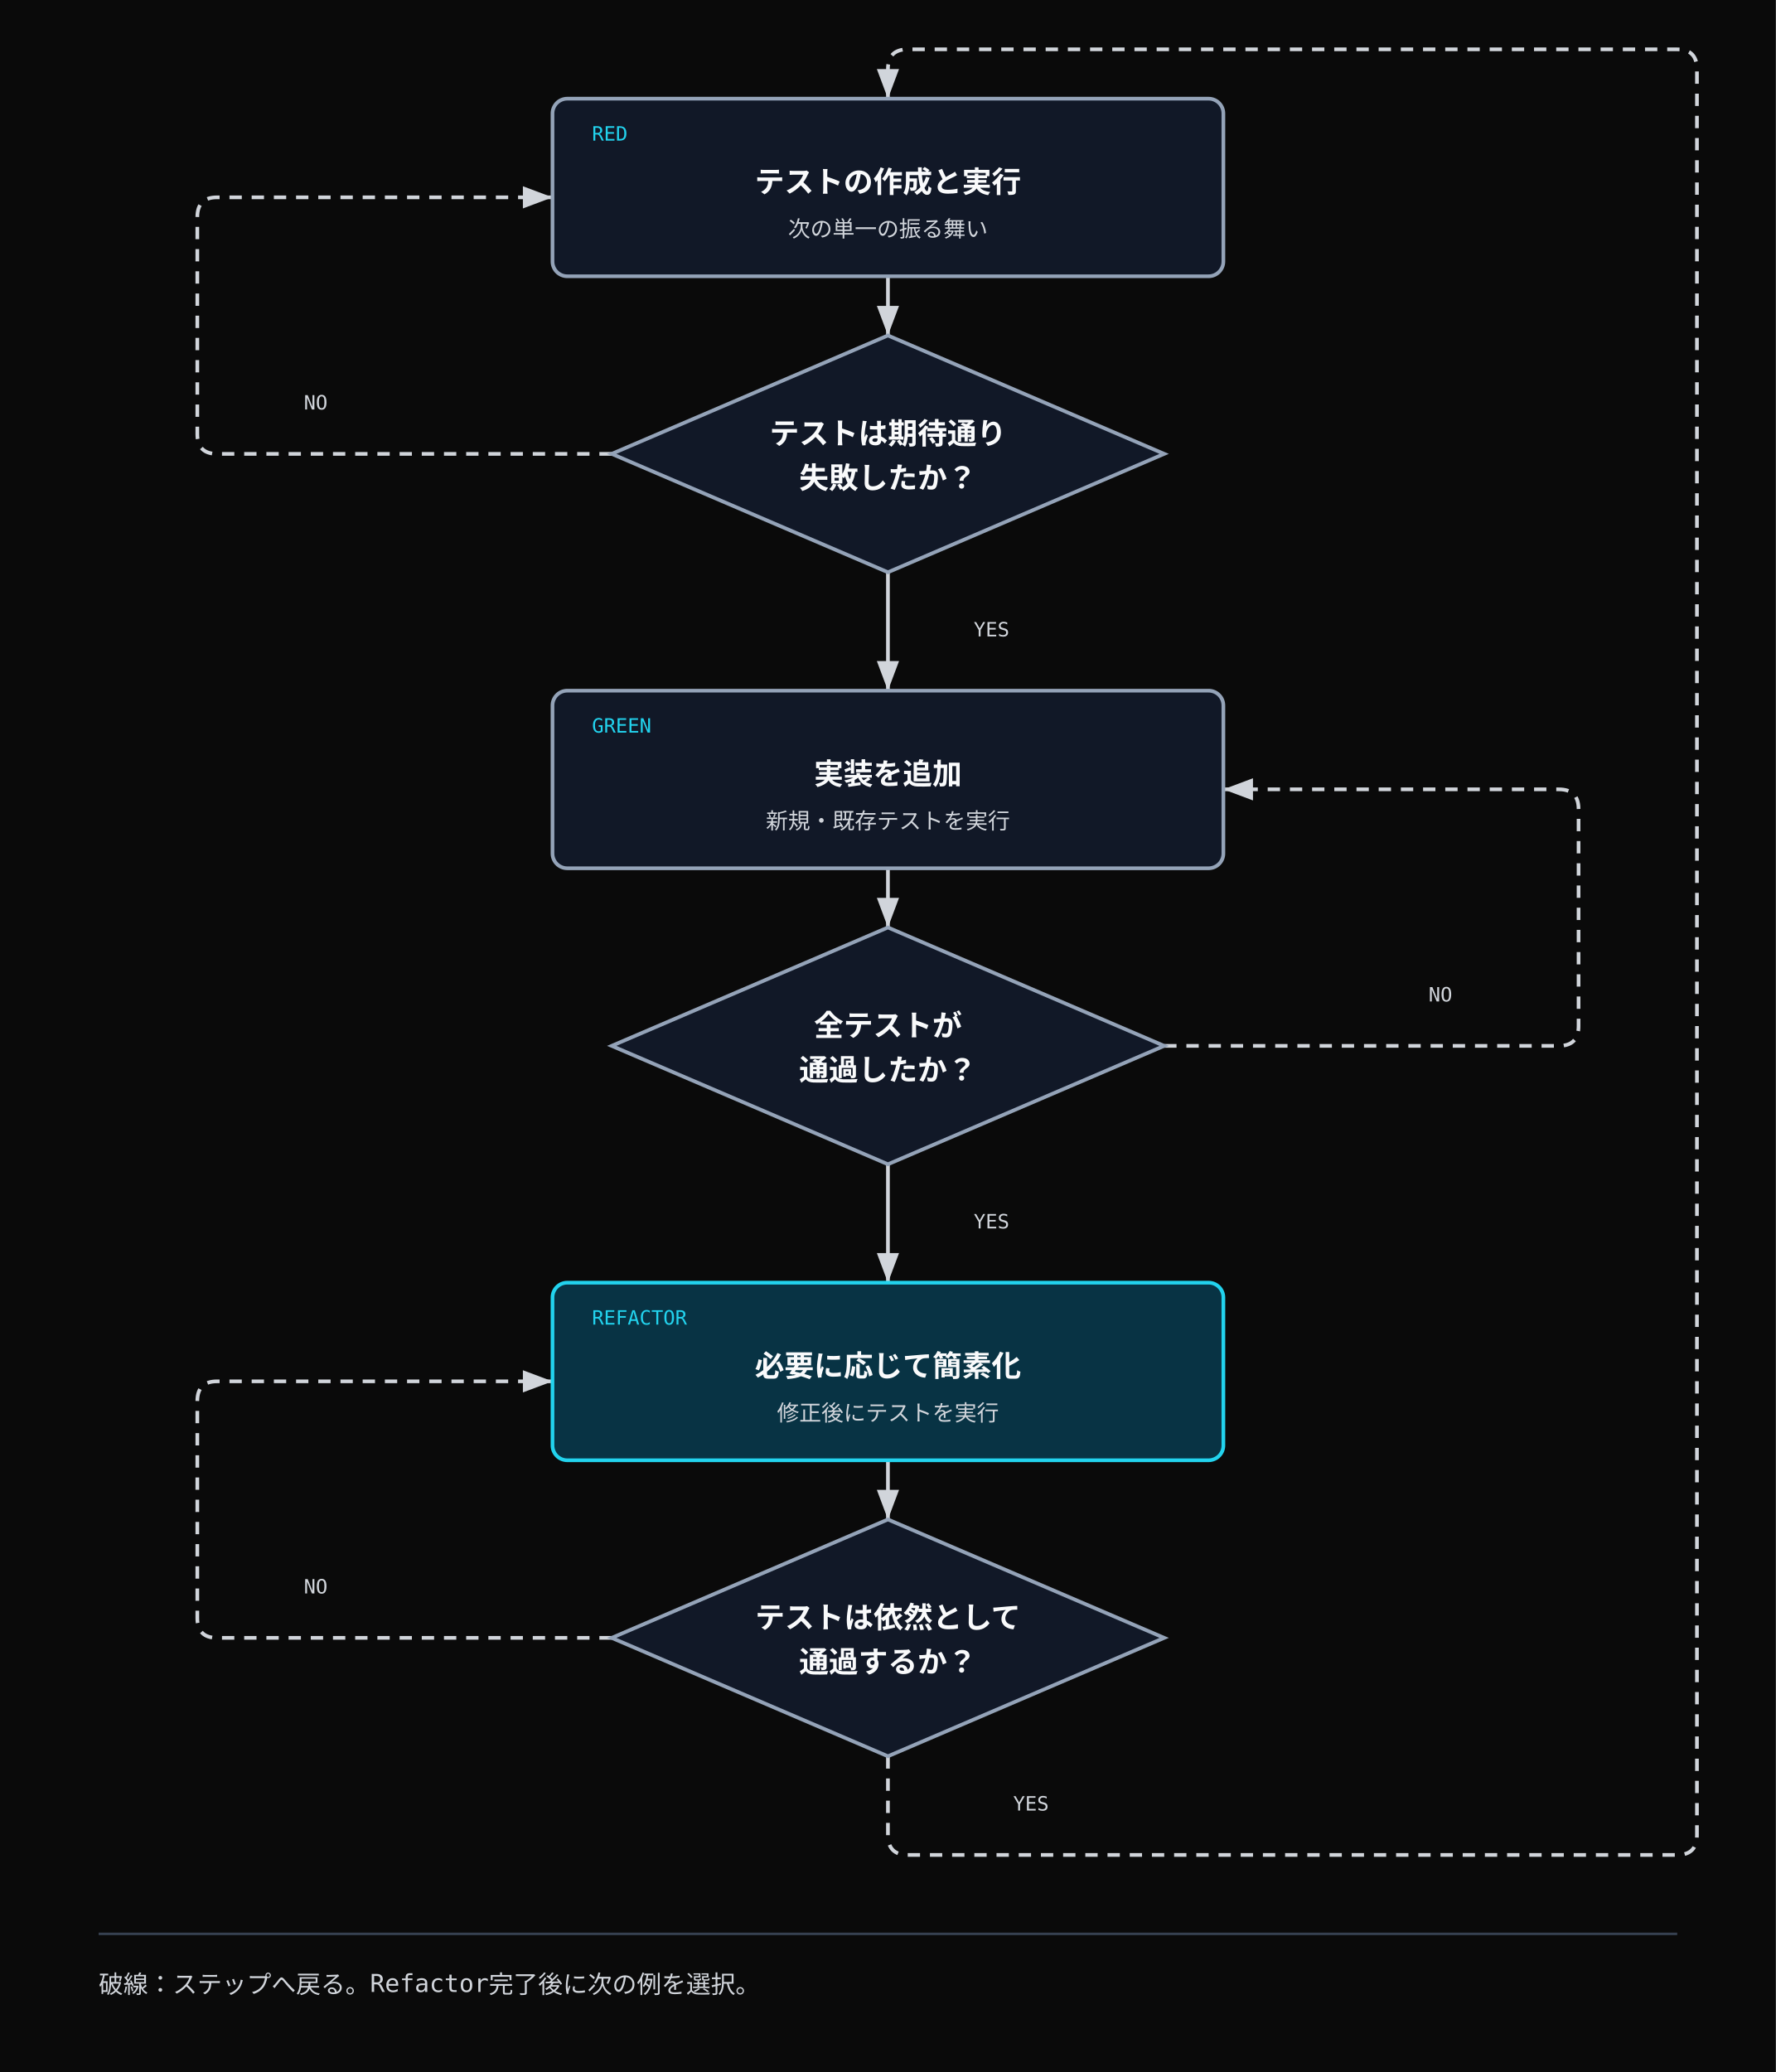
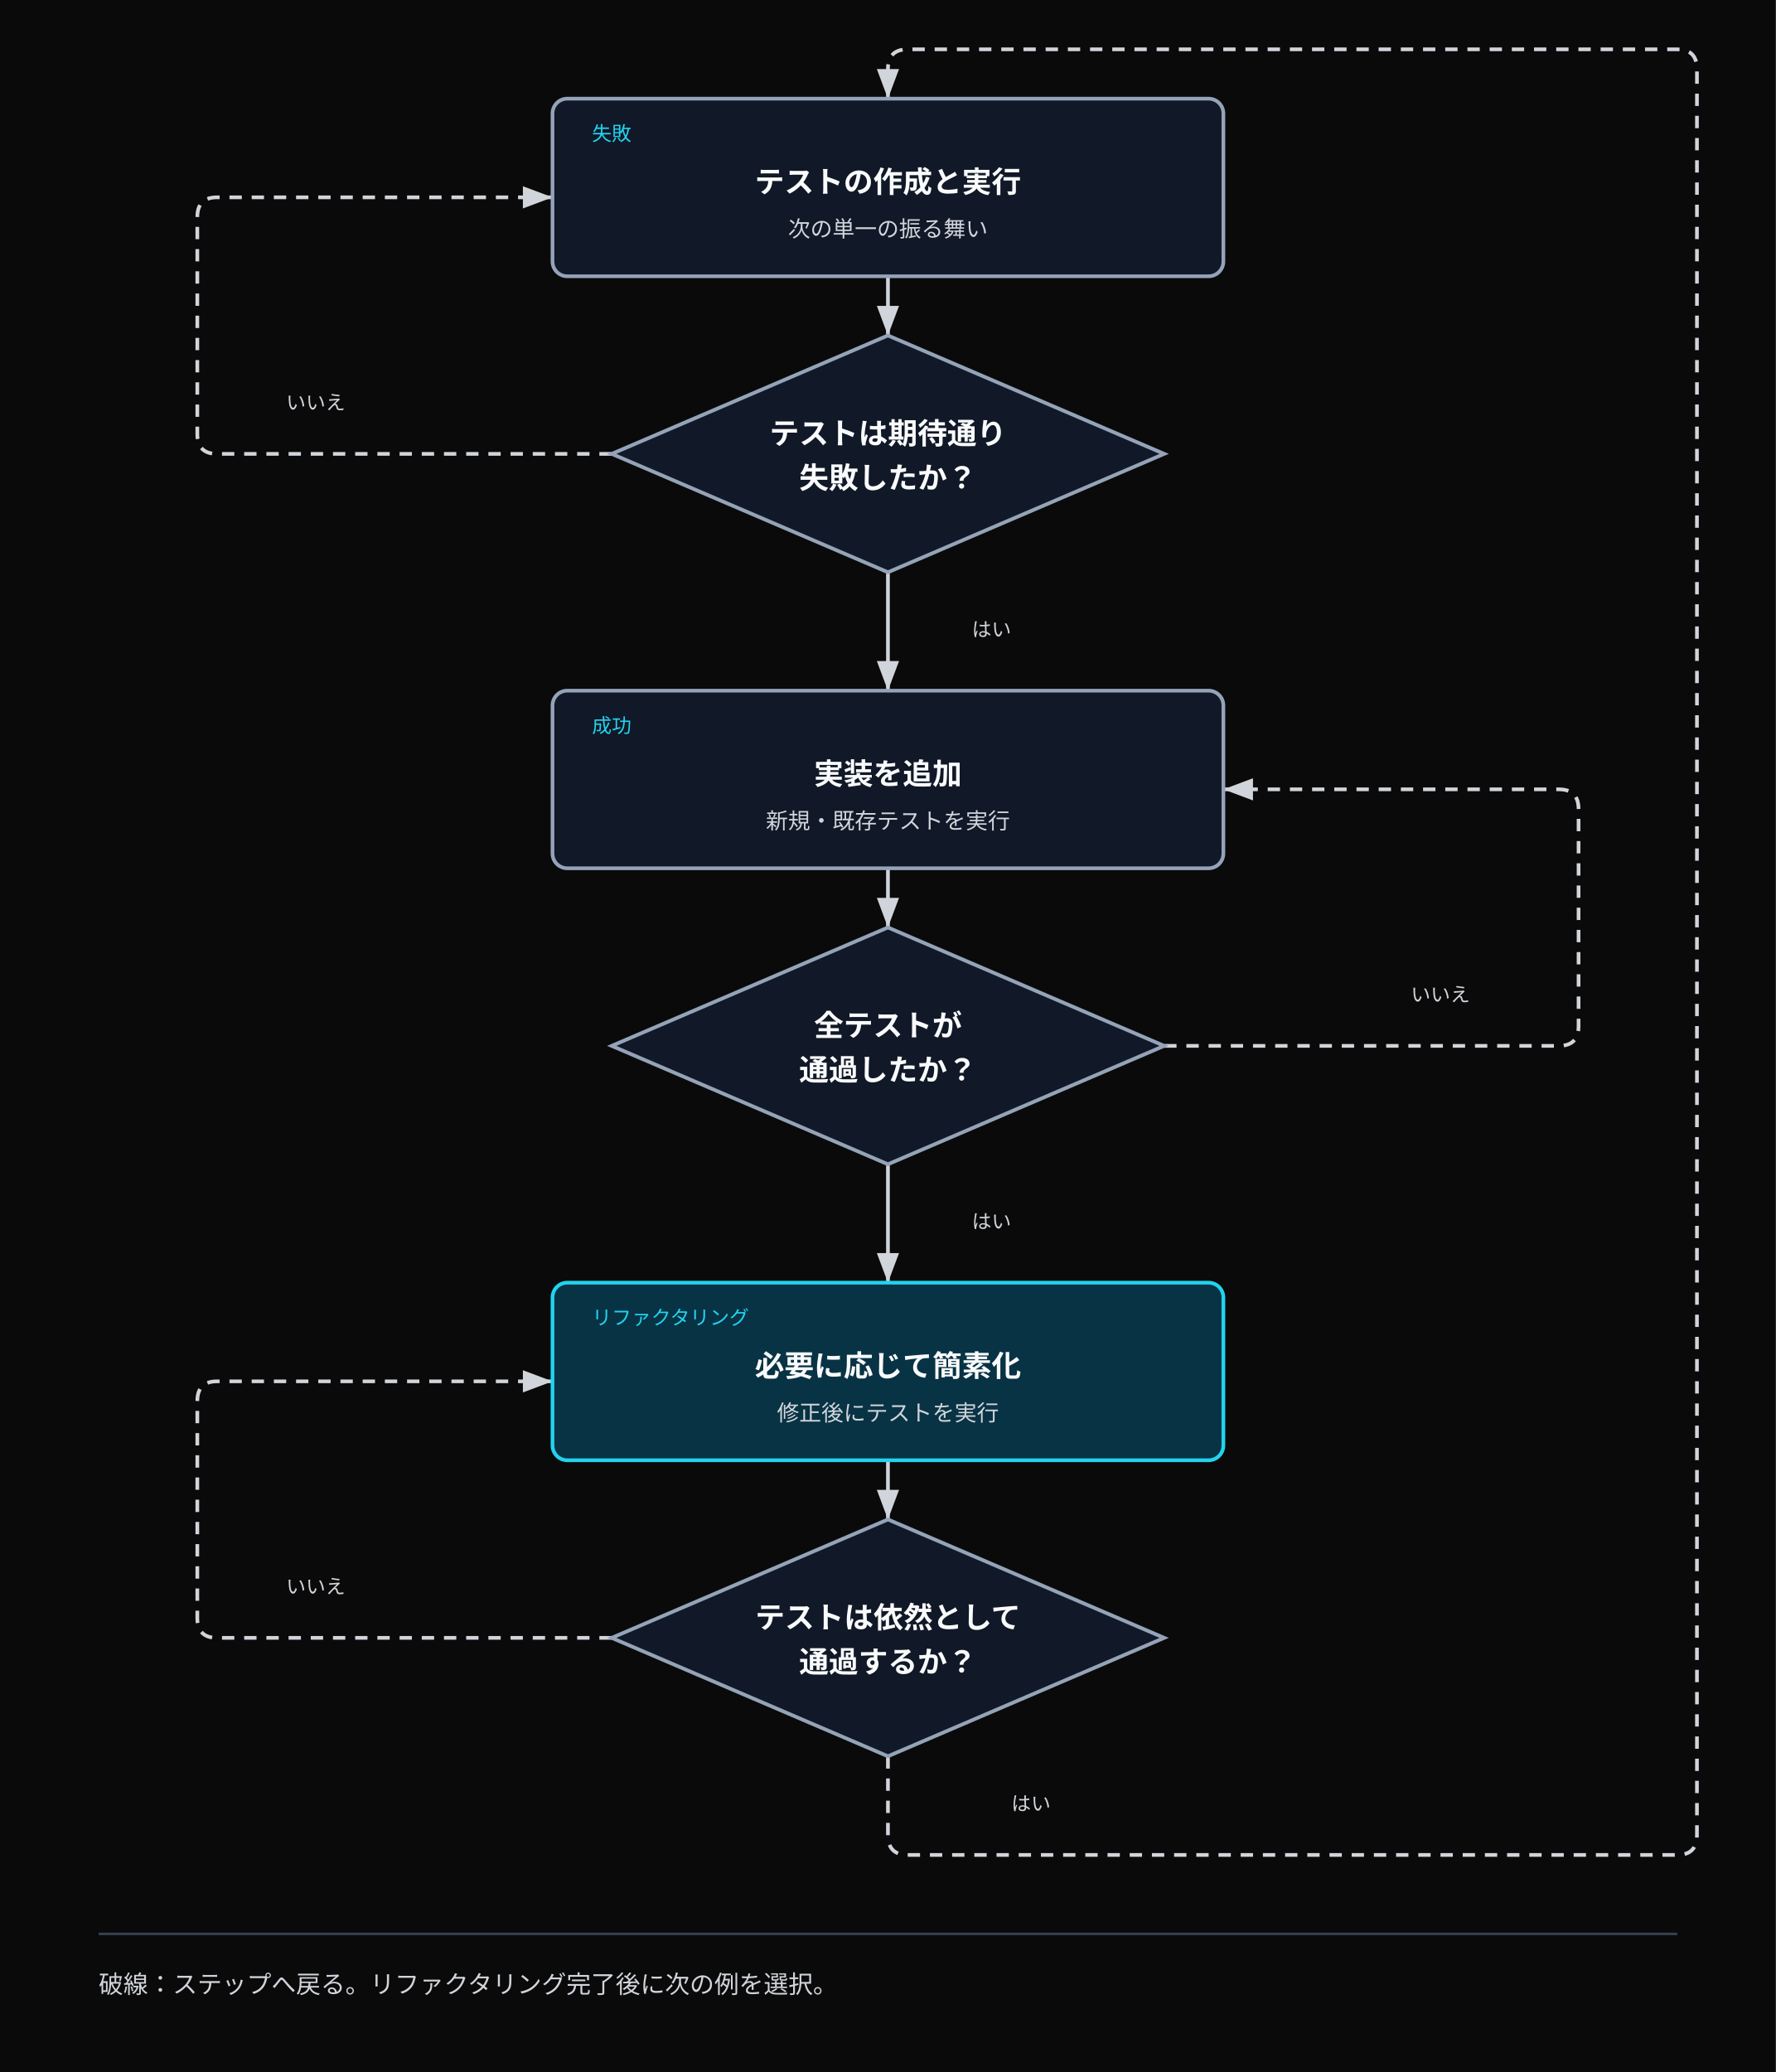
<svg xmlns="http://www.w3.org/2000/svg" viewBox="0 0 720 840" role="img" aria-labelledby="tdd-cycle-title tdd-cycle-desc">
  <defs>
    <style type="text/css">
    text { font-family: 'Cascadia Code', Consolas, monospace; fill: #f9fafb; }
    .name { font-size: 12px; font-weight: 600; }
    .sub { font-size: 9px; fill: #d1d5db; }
    .tag { font-size: 8px; fill: #22d3ee; }
    .edge-label { font-size: 8px; fill: #d1d5db; }
    .group { font-size: 14px; font-weight: 600; }
    .legend { font-size: 10px; fill: #d1d5db; }
    .box { fill: #111827; stroke: #94a3b8; stroke-width: 1.5; }
    .focal { fill: #083344; stroke: #22d3ee; stroke-width: 1.5; }
    .edge { fill: none; stroke: #d1d5db; stroke-width: 1.5; marker-end: url(#arrow); }
    .return { stroke-dasharray: 5 4; }
    .rule { stroke: #374151; stroke-width: 1; }
    </style>
    <marker id="arrow" markerWidth="8" markerHeight="6" refX="8" refY="3" orient="auto">
      <polygon points="0 0, 8 3, 0 6" fill="#d1d5db" />
    </marker>
  </defs>
  <rect width="720" height="840" fill="#0a0a0a" />
  <line x1="360" y1="112" x2="360" y2="136" class="edge" />
  <line x1="360" y1="232" x2="360" y2="280" class="edge" />
  <line x1="360" y1="352" x2="360" y2="376" class="edge" />
  <line x1="360" y1="472" x2="360" y2="520" class="edge" />
  <line x1="360" y1="592" x2="360" y2="616" class="edge" />
  <path d="M248 184 H88 Q80 184 80 176 V88 Q80 80 88 80 H224" class="edge return" />
  <path d="M472 424 H632 Q640 424 640 416 V328 Q640 320 632 320 H496" class="edge return" />
  <path d="M248 664 H88 Q80 664 80 656 V568 Q80 560 88 560 H224" class="edge return" />
  <path d="M360 712 V744 Q360 752 368 752 H680 Q688 752 688 744 V28 Q688 20 680 20 H368 Q360 20 360 28 V40" class="edge return" />
  <rect x="364" y="248" width="76" height="16" fill="#0a0a0a" />
-   <text x="402" y="258" class="edge-label" text-anchor="middle">YES</text>
+   <text x="402" y="258" class="edge-label" text-anchor="middle">はい</text>
  <rect x="364" y="488" width="76" height="16" fill="#0a0a0a" />
-   <text x="402" y="498" class="edge-label" text-anchor="middle">YES</text>
+   <text x="402" y="498" class="edge-label" text-anchor="middle">はい</text>
  <rect x="90" y="156" width="76" height="16" fill="#0a0a0a" />
-   <text x="128" y="166" class="edge-label" text-anchor="middle">NO</text>
+   <text x="128" y="166" class="edge-label" text-anchor="middle">いいえ</text>
  <rect x="546" y="396" width="76" height="16" fill="#0a0a0a" />
-   <text x="584" y="406" class="edge-label" text-anchor="middle">NO</text>
+   <text x="584" y="406" class="edge-label" text-anchor="middle">いいえ</text>
  <rect x="90" y="636" width="76" height="16" fill="#0a0a0a" />
-   <text x="128" y="646" class="edge-label" text-anchor="middle">NO</text>
+   <text x="128" y="646" class="edge-label" text-anchor="middle">いいえ</text>
  <rect x="380" y="724" width="76" height="16" fill="#0a0a0a" />
-   <text x="418" y="734" class="edge-label" text-anchor="middle">YES</text>
+   <text x="418" y="734" class="edge-label" text-anchor="middle">はい</text>
  <rect x="224" y="40" width="272" height="72" rx="6" class="box" />
-   <text x="240" y="57" class="tag" text-anchor="start">RED</text>
+   <text x="240" y="57" class="tag" text-anchor="start">失敗</text>
  <text x="360" y="78" class="name" text-anchor="middle">テストの作成と実行</text>
  <text x="360" y="96" class="sub" text-anchor="middle">次の単一の振る舞い</text>
  <path d="M360 136 L472 184 L360 232 L248 184 Z" class="box" />
  <text x="360" y="180" class="name" text-anchor="middle">テストは期待通り</text>
  <text x="360" y="198" class="name" text-anchor="middle">失敗したか？</text>
  <rect x="224" y="280" width="272" height="72" rx="6" class="box" />
-   <text x="240" y="297" class="tag" text-anchor="start">GREEN</text>
+   <text x="240" y="297" class="tag" text-anchor="start">成功</text>
  <text x="360" y="318" class="name" text-anchor="middle">実装を追加</text>
  <text x="360" y="336" class="sub" text-anchor="middle">新規・既存テストを実行</text>
  <path d="M360 376 L472 424 L360 472 L248 424 Z" class="box" />
  <text x="360" y="420" class="name" text-anchor="middle">全テストが</text>
  <text x="360" y="438" class="name" text-anchor="middle">通過したか？</text>
  <rect x="224" y="520" width="272" height="72" rx="6" class="focal" />
-   <text x="240" y="537" class="tag" text-anchor="start">REFACTOR</text>
+   <text x="240" y="537" class="tag" text-anchor="start">リファクタリング</text>
  <text x="360" y="558" class="name" text-anchor="middle">必要に応じて簡素化</text>
  <text x="360" y="576" class="sub" text-anchor="middle">修正後にテストを実行</text>
  <path d="M360 616 L472 664 L360 712 L248 664 Z" class="box" />
  <text x="360" y="660" class="name" text-anchor="middle">テストは依然として</text>
  <text x="360" y="678" class="name" text-anchor="middle">通過するか？</text>
  <line x1="40" y1="784" x2="680" y2="784" class="rule" />
-   <text x="40" y="808" class="legend" text-anchor="start">破線：ステップへ戻る。Refactor完了後に次の例を選択。</text>
+   <text x="40" y="808" class="legend" text-anchor="start">破線：ステップへ戻る。リファクタリング完了後に次の例を選択。</text>
</svg>
